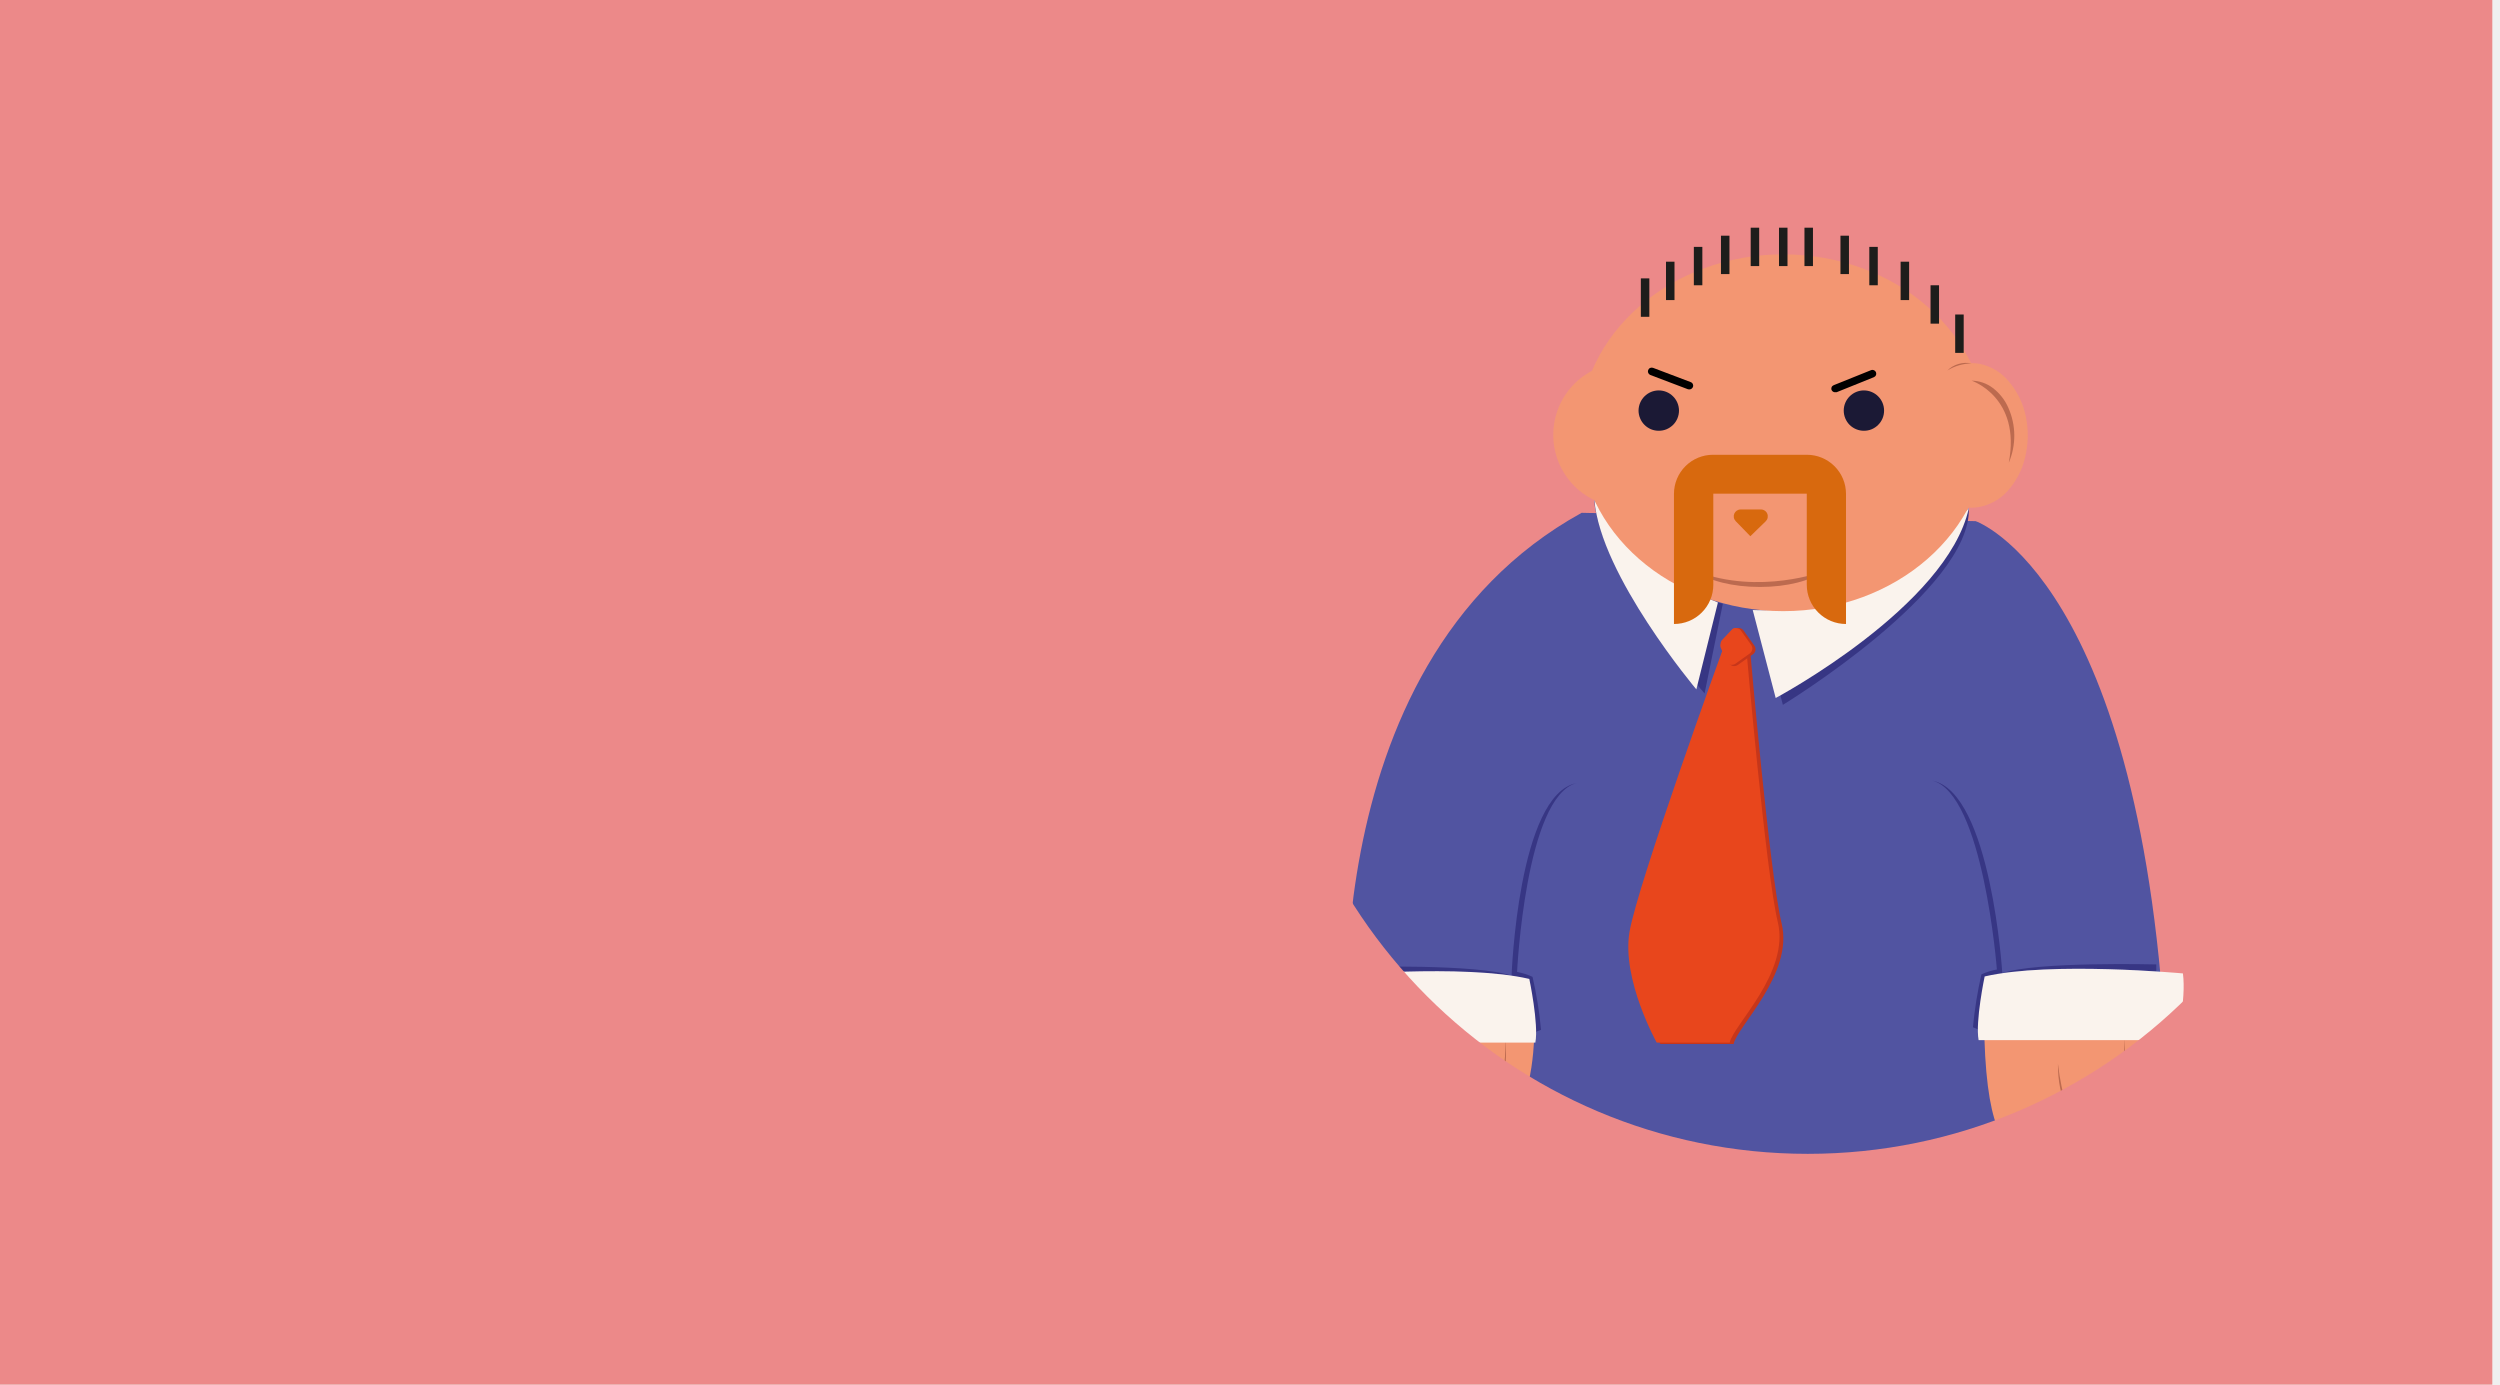
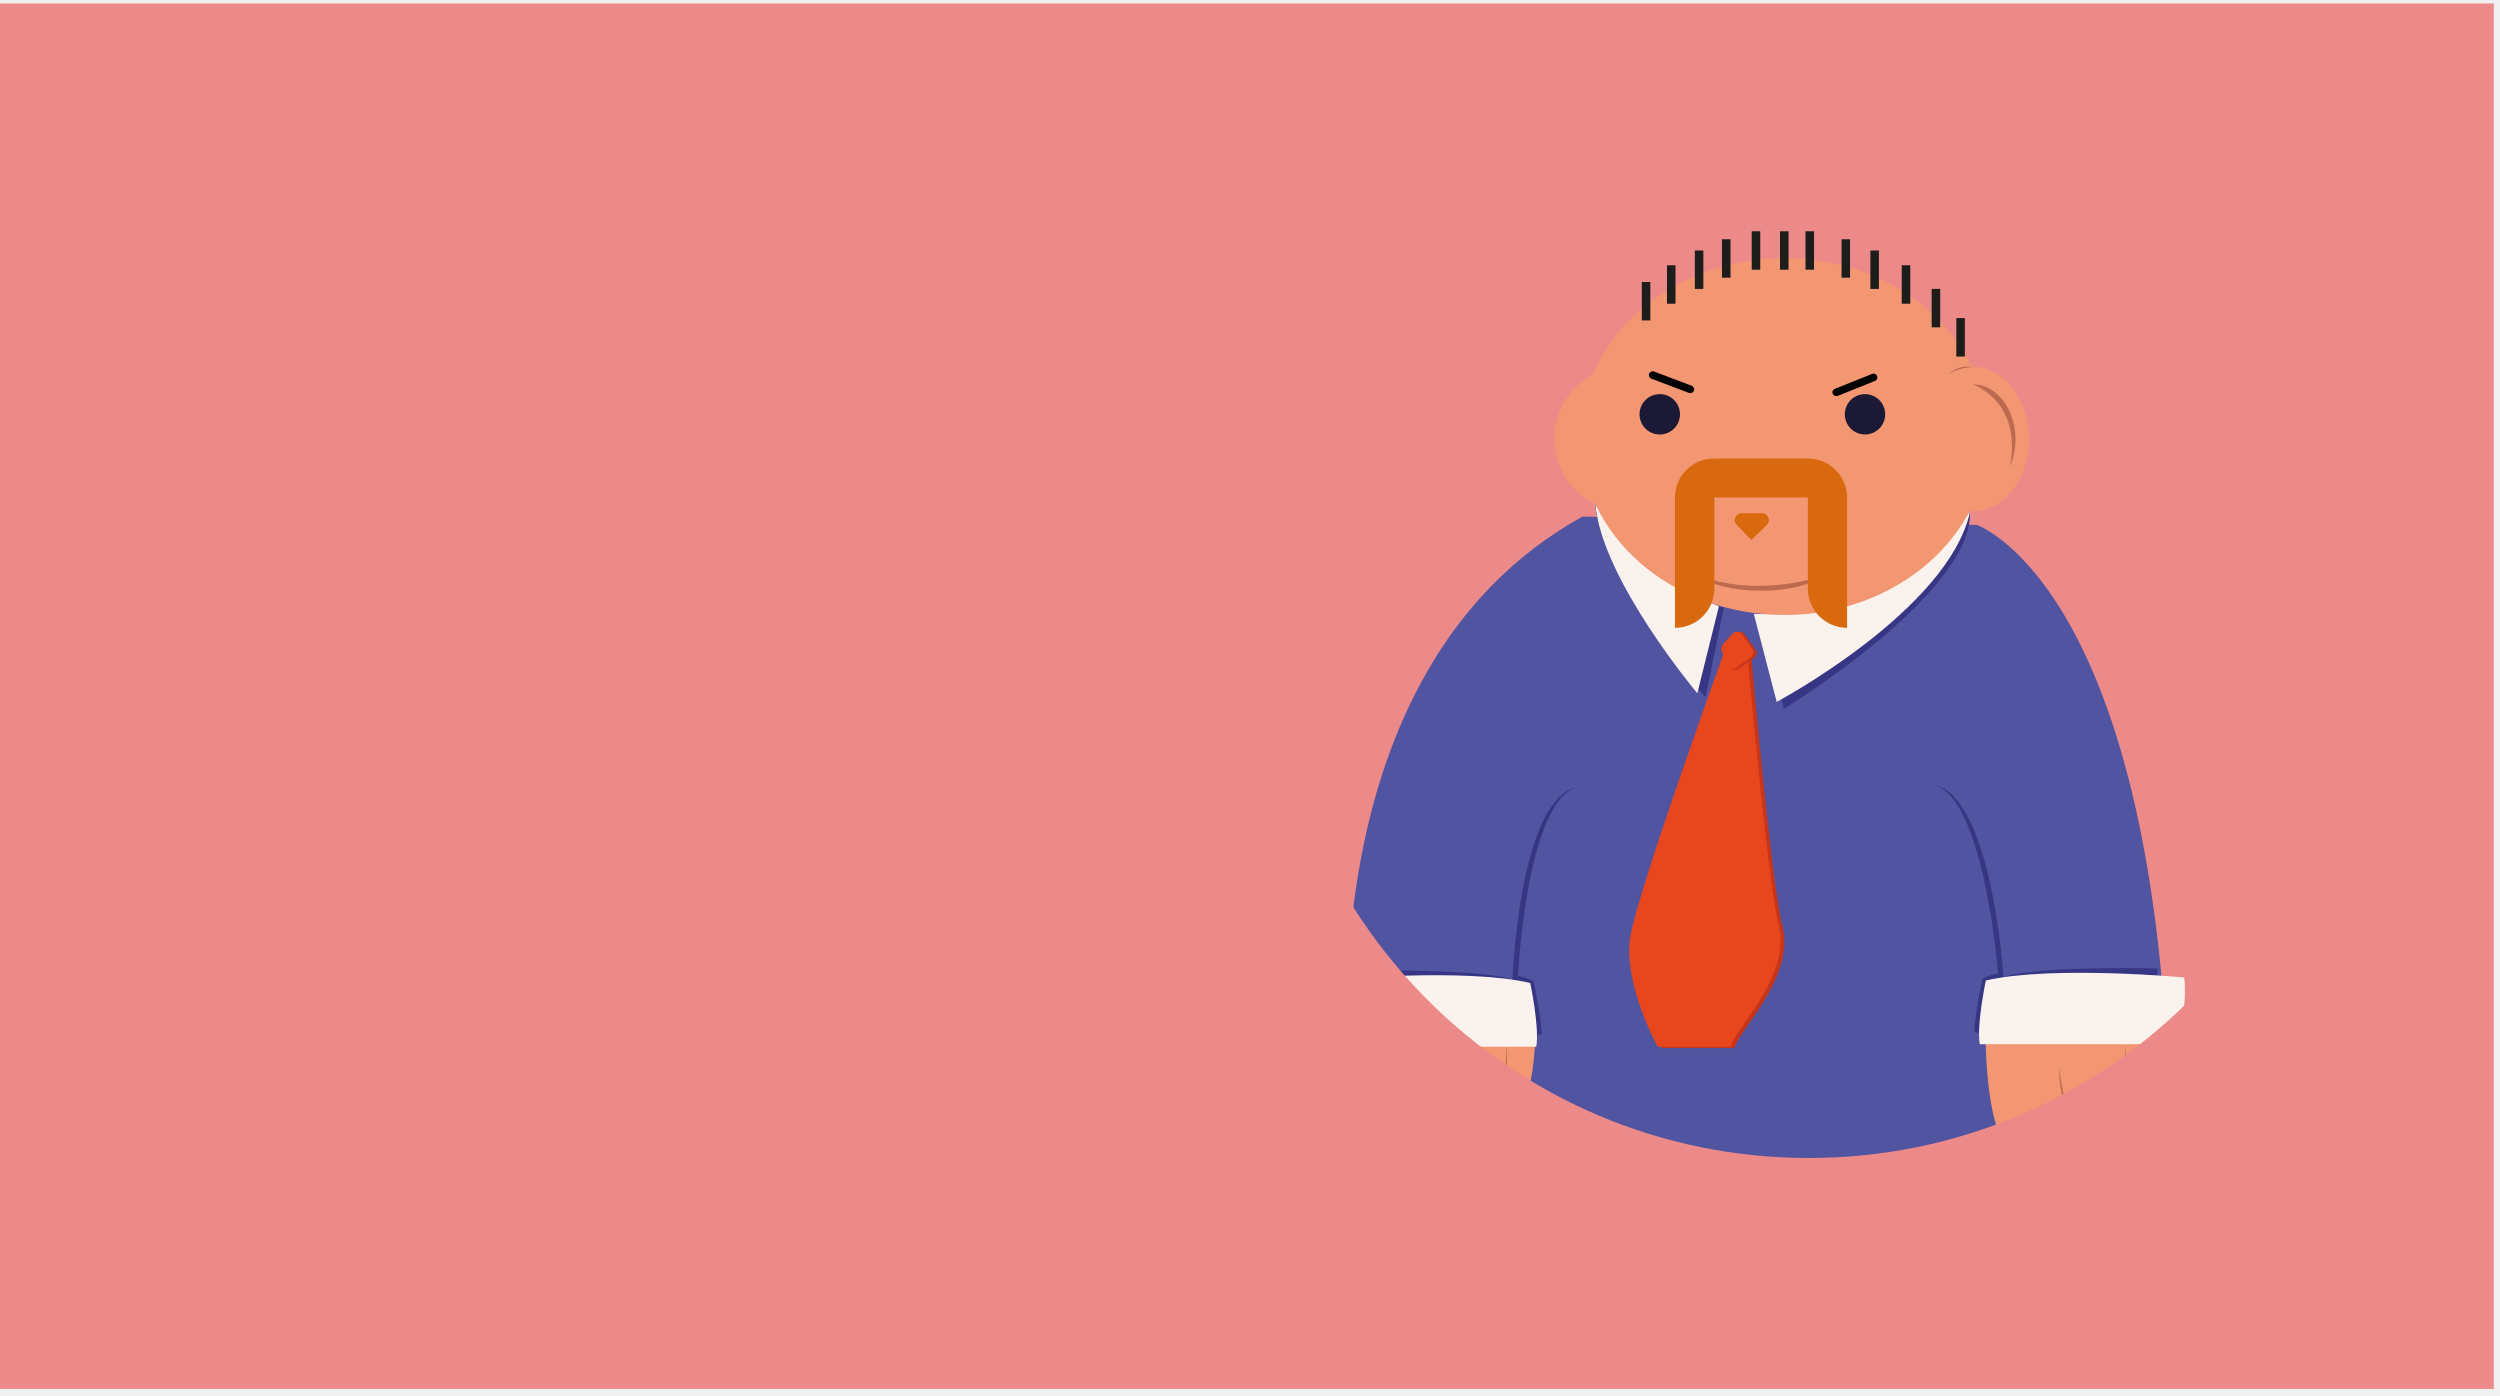
- <svg xmlns="http://www.w3.org/2000/svg" width="65" height="36" viewBox="0 0 65 36" fill="none">
-   <rect width="64.8" height="36" fill="#EC8989" />
-   <mask id="mask0_426_4" style="mask-type:alpha" maskUnits="userSpaceOnUse" x="33" y="2" width="28" height="28">
-     <path d="M61 16C61 23.732 54.732 30 47 30C39.268 30 33 23.732 33 16C33 8.268 39.268 2 47 2C54.732 2 61 8.268 61 16Z" fill="#EC8989" />
+ <svg xmlns="http://www.w3.org/2000/svg" width="86" height="48" viewBox="0 0 86 48" fill="none">
+   <rect y="0.119" width="85.786" height="47.659" fill="#EC8989" />
+   <mask id="mask0_426_4" style="mask-type:alpha" maskUnits="userSpaceOnUse" x="43" y="2" width="38" height="38">
+     <path d="M80.756 21.301C80.756 31.537 72.458 39.835 62.222 39.835C51.986 39.835 43.688 31.537 43.688 21.301C43.688 11.065 51.986 2.767 62.222 2.767C72.458 2.767 80.756 11.065 80.756 21.301Z" fill="#EC8989" />
  </mask>
  <g mask="url(#mask0_426_4)">
-     <path d="M35.075 27.937C35.075 27.937 33.872 17.33 41.123 13.333L51.367 13.55C51.367 13.55 55.745 15.048 56.333 27.674L46.172 32L35.075 27.937Z" fill="#5154A1" />
-     <path d="M51.19 13.211C51.19 13.211 48.842 16.18 45.75 16.038L46.355 18.326C46.355 18.326 51.261 15.336 51.19 13.211Z" fill="#373684" />
-     <path d="M51.19 13.211C51.19 13.211 48.663 16.003 45.571 15.861L46.168 18.148C46.168 18.148 50.629 15.769 51.19 13.211Z" fill="#FAF3ED" />
-     <path d="M44.794 15.696L44.319 18.03C44.319 18.03 41.613 14.965 41.447 13.001C41.445 13.001 43.771 15.539 44.794 15.696Z" fill="#373684" />
-     <path d="M44.666 15.665L44.105 17.924C44.105 17.924 41.613 14.962 41.454 13.001C42.221 14.201 43.344 15.133 44.666 15.665Z" fill="#FAF3ED" />
-     <path d="M45.505 16.918C45.505 16.918 46.004 22.689 46.322 24.008C46.64 25.326 45.163 26.689 45.074 27.144H43.17C43.17 27.144 42.258 25.507 42.461 24.273C42.664 23.038 44.922 16.845 44.922 16.845L45.505 16.918Z" fill="#C7361A" />
-     <path d="M45.405 16.882C45.405 16.882 45.904 22.653 46.222 23.972C46.541 25.29 45.061 26.653 44.972 27.108H43.075C43.075 27.108 42.161 25.471 42.366 24.237C42.571 23.002 44.82 16.807 44.82 16.807L45.405 16.882Z" fill="#E8461C" />
-     <path d="M44.816 16.668L45.087 16.378C45.103 16.361 45.123 16.347 45.145 16.339C45.167 16.33 45.19 16.326 45.213 16.328C45.237 16.329 45.261 16.336 45.282 16.348C45.302 16.359 45.32 16.375 45.333 16.394L45.613 16.787C45.626 16.804 45.635 16.823 45.64 16.844C45.645 16.864 45.646 16.886 45.642 16.906C45.639 16.927 45.632 16.947 45.621 16.965C45.61 16.983 45.595 16.998 45.578 17.01L45.185 17.288C45.166 17.302 45.144 17.311 45.121 17.315C45.097 17.32 45.073 17.32 45.05 17.315C45.027 17.308 45.006 17.297 44.988 17.282C44.97 17.266 44.956 17.247 44.946 17.224L44.785 16.842C44.776 16.813 44.776 16.781 44.785 16.752C44.787 16.721 44.797 16.692 44.816 16.668Z" fill="#C7361A" />
-     <path d="M44.765 16.649L45.028 16.369C45.044 16.353 45.062 16.34 45.083 16.331C45.105 16.326 45.128 16.326 45.149 16.331C45.172 16.332 45.194 16.338 45.214 16.349C45.234 16.36 45.251 16.376 45.264 16.395L45.534 16.775C45.545 16.791 45.554 16.809 45.558 16.828C45.562 16.848 45.562 16.868 45.558 16.888C45.555 16.908 45.547 16.928 45.536 16.945C45.526 16.962 45.512 16.978 45.496 16.989L45.121 17.257C45.101 17.27 45.08 17.279 45.057 17.283C45.034 17.288 45.011 17.288 44.988 17.283C44.966 17.277 44.946 17.265 44.928 17.25C44.911 17.235 44.897 17.216 44.889 17.195L44.734 16.826C44.725 16.798 44.725 16.768 44.734 16.74C44.735 16.707 44.746 16.676 44.765 16.649Z" fill="#E8461C" />
-     <path d="M42.264 13.188C42.017 13.188 41.773 13.14 41.545 13.045C41.316 12.95 41.109 12.812 40.934 12.637C40.76 12.462 40.622 12.255 40.527 12.026C40.433 11.798 40.385 11.553 40.385 11.306C40.385 10.808 40.583 10.33 40.935 9.977C41.288 9.625 41.766 9.427 42.264 9.427C42.763 9.427 43.242 9.625 43.594 9.977C43.947 10.33 44.146 10.808 44.146 11.306C44.146 11.806 43.948 12.284 43.595 12.637C43.242 12.99 42.764 13.188 42.264 13.188Z" fill="#F39672" />
-     <path d="M49.803 11.322C49.801 10.968 49.881 10.618 50.037 10.3C50.174 10.012 50.392 9.771 50.664 9.606C50.91 9.459 51.201 9.408 51.481 9.462C51.775 9.525 52.038 9.686 52.228 9.917C52.449 10.177 52.601 10.487 52.67 10.821C52.744 11.172 52.739 11.536 52.654 11.886C52.579 12.214 52.42 12.518 52.195 12.769C51.996 12.989 51.728 13.136 51.435 13.186C51.379 13.195 51.322 13.2 51.265 13.2C51.17 13.2 51.075 13.188 50.982 13.164C50.629 13.062 50.327 12.829 50.139 12.513C49.917 12.155 49.8 11.743 49.803 11.322Z" fill="#F39672" />
-     <path d="M46.364 15.89C43.434 15.89 41.063 13.816 41.063 11.252C41.063 8.687 43.44 6.613 46.364 6.613C49.289 6.613 51.666 8.687 51.666 11.252C51.666 13.816 49.295 15.89 46.364 15.89Z" fill="#F39672" />
-     <path d="M47.713 10.198C47.726 10.2 47.738 10.2 47.751 10.198L48.721 9.807C48.745 9.797 48.764 9.779 48.774 9.755C48.785 9.731 48.785 9.703 48.776 9.679C48.766 9.655 48.747 9.636 48.723 9.625C48.699 9.615 48.672 9.614 48.648 9.624L47.676 10.015C47.664 10.02 47.653 10.027 47.643 10.036C47.634 10.045 47.626 10.056 47.621 10.068C47.617 10.079 47.614 10.092 47.614 10.105C47.614 10.118 47.617 10.131 47.623 10.143C47.631 10.16 47.644 10.174 47.66 10.184C47.676 10.194 47.694 10.199 47.713 10.198Z" fill="black" />
-     <path d="M43.923 10.125C43.944 10.125 43.963 10.119 43.98 10.107C43.996 10.096 44.009 10.08 44.016 10.061C44.021 10.049 44.023 10.036 44.023 10.023C44.022 10.011 44.019 9.998 44.014 9.986C44.008 9.974 44.001 9.964 43.991 9.955C43.982 9.946 43.971 9.94 43.959 9.935L42.98 9.564C42.956 9.555 42.928 9.556 42.904 9.566C42.88 9.577 42.862 9.597 42.852 9.622C42.843 9.646 42.844 9.673 42.854 9.697C42.865 9.721 42.885 9.74 42.91 9.75L43.888 10.121C43.9 10.124 43.911 10.126 43.923 10.125Z" fill="black" />
-     <path d="M43.128 11.2C43.059 11.2 42.991 11.187 42.927 11.161C42.863 11.134 42.805 11.095 42.757 11.047C42.708 10.998 42.669 10.94 42.643 10.876C42.616 10.812 42.602 10.744 42.602 10.675C42.603 10.536 42.659 10.403 42.757 10.305C42.856 10.206 42.989 10.151 43.128 10.151C43.267 10.151 43.401 10.206 43.499 10.305C43.598 10.403 43.653 10.536 43.654 10.675C43.654 10.744 43.64 10.812 43.614 10.876C43.587 10.94 43.549 10.998 43.5 11.047C43.451 11.095 43.393 11.134 43.329 11.161C43.266 11.187 43.197 11.2 43.128 11.2Z" fill="#1B1935" />
-     <path d="M48.462 11.2C48.323 11.2 48.189 11.145 48.09 11.047C47.992 10.948 47.937 10.814 47.937 10.675C47.937 10.536 47.993 10.403 48.091 10.305C48.19 10.206 48.323 10.151 48.462 10.151C48.601 10.151 48.734 10.207 48.832 10.305C48.931 10.403 48.986 10.536 48.986 10.675C48.986 10.744 48.973 10.812 48.947 10.876C48.92 10.94 48.882 10.998 48.833 11.046C48.785 11.095 48.727 11.134 48.663 11.161C48.599 11.187 48.531 11.2 48.462 11.2Z" fill="#1B1935" />
-     <path d="M52.228 12.033C52.324 11.807 52.373 11.563 52.372 11.318C52.37 11.073 52.318 10.831 52.219 10.607C52.131 10.402 51.991 10.223 51.813 10.087C51.654 9.966 51.461 9.9 51.261 9.897C51.261 9.897 52.555 10.324 52.228 12.033Z" fill="#BC6A4F" />
-     <path d="M51.261 9.449C51.037 9.452 50.818 9.516 50.629 9.635C50.711 9.554 50.811 9.495 50.921 9.463C51.032 9.43 51.148 9.426 51.261 9.449Z" fill="#BC6A4F" />
-     <path d="M44.109 14.856C44.42 15.097 45.041 15.261 45.757 15.261C46.472 15.261 47.082 15.097 47.404 14.856C47.404 14.856 45.75 15.482 44.109 14.856Z" fill="#BC6A4F" />
-     <path d="M48.822 6.419H48.602V7.417H48.822V6.419Z" fill="#1D1D1B" />
-     <path d="M49.637 6.804H49.416V7.802H49.637V6.804Z" fill="#1D1D1B" />
-     <path d="M50.415 7.417H50.194V8.415H50.415V7.417Z" fill="#1D1D1B" />
-     <path d="M51.056 8.177H50.835V9.175H51.056V8.177Z" fill="#1D1D1B" />
-     <path d="M48.073 6.128H47.852V7.126H48.073V6.128Z" fill="#1D1D1B" />
-     <path d="M47.137 5.92H46.916V6.918H47.137V5.92Z" fill="#1D1D1B" />
-     <path d="M46.475 5.92H46.254V6.918H46.475V5.92Z" fill="#1D1D1B" />
-     <path d="M45.739 5.92H45.518V6.918H45.739V5.92Z" fill="#1D1D1B" />
-     <path d="M44.966 6.128H44.745V7.126H44.966V6.128Z" fill="#1D1D1B" />
-     <path d="M44.261 6.419H44.04V7.417H44.261V6.419Z" fill="#1D1D1B" />
-     <path d="M43.537 6.804H43.316V7.802H43.537V6.804Z" fill="#1D1D1B" />
-     <path d="M42.883 7.238H42.662V8.237H42.883V7.238Z" fill="#1D1D1B" />
-     <path d="M47.696 12.12C47.506 11.931 47.248 11.824 46.98 11.824H44.537C44.404 11.824 44.273 11.85 44.15 11.901C44.027 11.952 43.916 12.026 43.822 12.12C43.632 12.31 43.524 12.567 43.523 12.836V16.224C43.658 16.224 43.791 16.198 43.915 16.147C44.039 16.096 44.151 16.021 44.246 15.926C44.341 15.831 44.417 15.719 44.468 15.595C44.52 15.471 44.546 15.338 44.546 15.204V12.836H46.976V15.204C46.976 15.474 47.083 15.734 47.275 15.925C47.466 16.116 47.725 16.224 47.996 16.224V12.836C47.995 12.703 47.969 12.571 47.917 12.448C47.866 12.325 47.79 12.214 47.696 12.12Z" fill="#D8690E" />
-     <path d="M45.255 13.246H45.785C45.821 13.246 45.855 13.257 45.884 13.277C45.914 13.297 45.937 13.325 45.95 13.358C45.963 13.391 45.966 13.427 45.959 13.462C45.952 13.497 45.934 13.528 45.909 13.553L45.509 13.942L45.127 13.549C45.103 13.523 45.086 13.492 45.08 13.457C45.074 13.423 45.078 13.387 45.091 13.355C45.105 13.323 45.128 13.296 45.157 13.276C45.186 13.257 45.22 13.246 45.255 13.246Z" fill="#D8690E" />
-     <path d="M39.301 25.368C39.301 25.368 39.672 27.011 39.663 26.978C39.79 26.895 39.925 26.827 40.067 26.775C40.025 26.311 39.951 25.852 39.846 25.398C39.718 25.339 39.583 25.296 39.444 25.27C39.444 25.27 39.665 20.705 40.99 20.36C39.469 20.659 39.301 25.368 39.301 25.368Z" fill="#373684" />
-     <path d="M39.301 25.369C38.051 25.185 36.27 25.261 35.301 25.322V25.139C35.301 25.139 38.437 25.059 39.301 25.369Z" fill="#373684" />
-     <path d="M52.06 25.302C52.06 25.302 51.692 26.947 51.698 26.912C51.572 26.83 51.437 26.761 51.296 26.709C51.34 26.246 51.413 25.786 51.517 25.333C51.645 25.275 51.781 25.232 51.919 25.207C51.919 25.207 51.566 20.639 50.243 20.297C51.767 20.599 52.06 25.302 52.06 25.302Z" fill="#373684" />
-     <path d="M52.06 25.302C53.313 25.121 55.093 25.194 56.063 25.256V25.075C56.063 25.075 52.931 24.995 52.06 25.302Z" fill="#373684" />
+     <path d="M46.434 37.103C46.434 37.103 44.842 23.061 54.441 17.77L68.002 18.057C68.002 18.057 73.799 20.04 74.577 36.755L61.126 42.482L46.434 37.103Z" fill="#5154A1" />
+     <path d="M67.768 17.608C67.768 17.608 64.66 21.538 60.566 21.351L61.368 24.381C61.368 24.381 67.862 20.421 67.768 17.608Z" fill="#373684" />
+     <path d="M67.768 17.608C67.768 17.608 64.423 21.304 60.33 21.117L61.119 24.144C61.119 24.144 67.026 20.994 67.768 17.608Z" fill="#FAF3ED" />
+     <path d="M59.3 20.898L58.671 23.988C58.671 23.988 55.089 19.93 54.87 17.33C54.867 17.33 57.946 20.69 59.3 20.898Z" fill="#373684" />
+     <path d="M59.131 20.857L58.388 23.848C58.388 23.848 55.09 19.927 54.879 17.33C55.895 18.919 57.381 20.152 59.131 20.857Z" fill="#FAF3ED" />
+     <path d="M60.242 22.515C60.242 22.515 60.903 30.156 61.324 31.902C61.745 33.647 59.789 35.452 59.672 36.054H57.151C57.151 36.054 55.943 33.887 56.212 32.253C56.481 30.618 59.47 22.419 59.47 22.419L60.242 22.515Z" fill="#C7361A" />
+     <path d="M60.11 22.468C60.11 22.468 60.771 30.108 61.192 31.854C61.613 33.6 59.654 35.404 59.537 36.006H57.025C57.025 36.006 55.815 33.839 56.087 32.205C56.359 30.57 59.335 22.368 59.335 22.368L60.11 22.468Z" fill="#E8461C" />
+     <path d="M59.33 22.184L59.69 21.801C59.71 21.778 59.736 21.76 59.766 21.749C59.794 21.737 59.825 21.732 59.856 21.734C59.888 21.736 59.919 21.745 59.947 21.76C59.974 21.775 59.997 21.796 60.014 21.822L60.386 22.342C60.402 22.364 60.415 22.39 60.421 22.417C60.428 22.444 60.428 22.473 60.423 22.5C60.42 22.528 60.41 22.554 60.395 22.578C60.381 22.601 60.362 22.622 60.339 22.637L59.818 23.006C59.793 23.024 59.764 23.036 59.733 23.041C59.703 23.048 59.671 23.048 59.64 23.041C59.61 23.032 59.582 23.017 59.558 22.997C59.534 22.977 59.515 22.951 59.502 22.921L59.289 22.415C59.277 22.376 59.277 22.334 59.289 22.295C59.291 22.255 59.306 22.216 59.33 22.184Z" fill="#C7361A" />
+     <path d="M59.263 22.16L59.611 21.789C59.631 21.767 59.656 21.75 59.684 21.739C59.712 21.732 59.743 21.732 59.771 21.739C59.801 21.739 59.83 21.747 59.856 21.762C59.883 21.777 59.906 21.798 59.923 21.824L60.28 22.327C60.295 22.348 60.306 22.372 60.312 22.397C60.318 22.423 60.318 22.45 60.312 22.476C60.308 22.503 60.298 22.529 60.283 22.552C60.27 22.575 60.252 22.595 60.23 22.61L59.733 22.964C59.708 22.981 59.679 22.993 59.648 22.999C59.619 23.005 59.588 23.005 59.558 22.999C59.529 22.99 59.502 22.976 59.479 22.955C59.456 22.936 59.438 22.91 59.426 22.882L59.222 22.394C59.21 22.357 59.21 22.317 59.222 22.28C59.223 22.237 59.237 22.195 59.263 22.16Z" fill="#E8461C" />
+     <path d="M55.952 17.578C55.625 17.578 55.301 17.514 54.999 17.389C54.697 17.263 54.423 17.08 54.192 16.849C53.961 16.617 53.777 16.342 53.653 16.04C53.528 15.738 53.464 15.414 53.464 15.087C53.464 14.427 53.726 13.794 54.193 13.328C54.659 12.861 55.292 12.599 55.952 12.599C56.612 12.599 57.246 12.861 57.713 13.327C58.18 13.794 58.443 14.427 58.444 15.087C58.444 15.748 58.181 16.381 57.714 16.849C57.247 17.316 56.613 17.578 55.952 17.578Z" fill="#F39672" />
+     <path d="M65.932 15.107C65.93 14.638 66.036 14.175 66.242 13.753C66.424 13.373 66.712 13.054 67.073 12.835C67.398 12.641 67.783 12.573 68.154 12.645C68.543 12.728 68.891 12.941 69.143 13.247C69.435 13.591 69.636 14.002 69.728 14.443C69.826 14.909 69.819 15.39 69.707 15.853C69.607 16.288 69.398 16.691 69.099 17.022C68.835 17.314 68.481 17.509 68.093 17.575C68.019 17.587 67.943 17.593 67.868 17.593C67.742 17.593 67.616 17.578 67.494 17.546C67.026 17.41 66.626 17.102 66.377 16.683C66.083 16.21 65.929 15.664 65.932 15.107Z" fill="#F39672" />
+     <path d="M61.38 21.156C57.499 21.156 54.362 18.41 54.362 15.016C54.362 11.621 57.508 8.875 61.38 8.875C65.251 8.875 68.397 11.621 68.397 15.016C68.397 18.41 65.26 21.156 61.38 21.156Z" fill="#F39672" />
+     <path d="M63.166 13.621C63.182 13.623 63.199 13.623 63.215 13.621L64.499 13.103C64.531 13.09 64.557 13.065 64.57 13.033C64.584 13.002 64.585 12.966 64.572 12.934C64.559 12.902 64.534 12.876 64.502 12.862C64.471 12.849 64.435 12.848 64.403 12.861L63.116 13.378C63.1 13.384 63.085 13.393 63.073 13.405C63.061 13.417 63.051 13.432 63.044 13.448C63.038 13.464 63.034 13.481 63.035 13.498C63.035 13.515 63.039 13.532 63.046 13.548C63.057 13.57 63.074 13.589 63.095 13.602C63.116 13.615 63.141 13.621 63.166 13.621Z" fill="black" />
+     <path d="M58.149 13.523C58.175 13.523 58.202 13.515 58.224 13.499C58.245 13.484 58.262 13.463 58.272 13.438C58.278 13.422 58.281 13.405 58.28 13.388C58.28 13.371 58.276 13.354 58.269 13.339C58.261 13.323 58.251 13.309 58.239 13.298C58.226 13.286 58.212 13.277 58.196 13.271L56.9 12.78C56.868 12.768 56.832 12.769 56.8 12.783C56.768 12.797 56.743 12.823 56.731 12.856C56.718 12.889 56.719 12.925 56.734 12.957C56.748 12.988 56.774 13.013 56.807 13.026L58.102 13.517C58.117 13.522 58.133 13.524 58.149 13.523Z" fill="black" />
+     <path d="M57.096 14.947C57.004 14.947 56.914 14.929 56.83 14.894C56.745 14.859 56.668 14.807 56.604 14.743C56.539 14.678 56.488 14.601 56.453 14.517C56.418 14.432 56.4 14.342 56.4 14.251C56.401 14.067 56.474 13.89 56.605 13.76C56.735 13.63 56.912 13.558 57.096 13.558C57.28 13.558 57.456 13.63 57.587 13.76C57.717 13.89 57.791 14.067 57.792 14.251C57.792 14.342 57.774 14.432 57.739 14.517C57.704 14.601 57.653 14.678 57.588 14.743C57.523 14.807 57.447 14.859 57.362 14.894C57.278 14.929 57.187 14.947 57.096 14.947Z" fill="#1B1935" />
+     <path d="M64.157 14.947C63.972 14.947 63.795 14.873 63.665 14.743C63.534 14.612 63.461 14.435 63.461 14.251C63.462 14.067 63.535 13.89 63.666 13.76C63.796 13.63 63.973 13.558 64.157 13.558C64.341 13.558 64.517 13.631 64.647 13.761C64.777 13.891 64.85 14.067 64.85 14.251C64.85 14.342 64.833 14.432 64.798 14.517C64.763 14.601 64.712 14.678 64.648 14.742C64.584 14.807 64.507 14.858 64.423 14.893C64.338 14.928 64.248 14.947 64.157 14.947Z" fill="#1B1935" />
+     <path d="M69.142 16.049C69.27 15.75 69.335 15.427 69.333 15.102C69.331 14.777 69.262 14.457 69.131 14.16C69.013 13.889 68.828 13.652 68.593 13.473C68.383 13.313 68.126 13.225 67.862 13.222C67.862 13.222 69.575 13.786 69.142 16.049Z" fill="#BC6A4F" />
+     <path d="M67.862 12.629C67.566 12.632 67.276 12.717 67.025 12.875C67.134 12.768 67.267 12.69 67.413 12.647C67.559 12.604 67.713 12.598 67.862 12.629Z" fill="#BC6A4F" />
+     <path d="M58.394 19.787C58.806 20.106 59.628 20.322 60.575 20.322C61.523 20.322 62.33 20.106 62.757 19.787C62.757 19.787 60.567 20.615 58.394 19.787Z" fill="#BC6A4F" />
+     <path d="M64.634 8.617H64.341V9.939H64.634V8.617Z" fill="#1D1D1B" />
+     <path d="M65.713 9.126H65.42V10.448H65.713V9.126Z" fill="#1D1D1B" />
+     <path d="M66.743 9.938H66.45V11.26H66.743V9.938Z" fill="#1D1D1B" />
+     <path d="M67.591 10.943H67.298V12.265H67.591V10.943Z" fill="#1D1D1B" />
+     <path d="M63.642 8.231H63.35V9.553H63.642V8.231Z" fill="#1D1D1B" />
+     <path d="M62.403 7.956H62.11V9.278H62.403V7.956Z" fill="#1D1D1B" />
+     <path d="M61.526 7.956H61.233V9.278H61.526V7.956Z" fill="#1D1D1B" />
+     <path d="M60.552 7.956H60.259V9.278H60.552V7.956Z" fill="#1D1D1B" />
+     <path d="M59.529 8.231H59.236V9.553H59.529V8.231Z" fill="#1D1D1B" />
+     <path d="M58.595 8.617H58.303V9.939H58.595V8.617Z" fill="#1D1D1B" />
+     <path d="M57.637 9.126H57.344V10.448H57.637V9.126Z" fill="#1D1D1B" />
+     <path d="M56.771 9.701H56.478V11.023H56.771V9.701Z" fill="#1D1D1B" />
+     <path d="M63.143 16.164C62.891 15.913 62.55 15.773 62.195 15.773H58.961C58.785 15.772 58.611 15.807 58.449 15.874C58.286 15.941 58.138 16.04 58.014 16.164C57.762 16.416 57.62 16.756 57.619 17.112V21.597C57.797 21.598 57.973 21.563 58.137 21.495C58.301 21.427 58.45 21.328 58.576 21.203C58.702 21.077 58.802 20.928 58.87 20.764C58.938 20.6 58.973 20.424 58.973 20.246V17.112H62.19V20.246C62.19 20.605 62.332 20.948 62.585 21.202C62.839 21.455 63.182 21.597 63.54 21.597V17.112C63.54 16.935 63.504 16.761 63.436 16.598C63.368 16.436 63.268 16.288 63.143 16.164Z" fill="#D8690E" />
+     <path d="M59.911 17.654H60.613C60.66 17.655 60.706 17.669 60.745 17.695C60.783 17.722 60.813 17.759 60.831 17.803C60.849 17.846 60.853 17.894 60.843 17.94C60.833 17.986 60.81 18.028 60.777 18.061L60.247 18.575L59.742 18.055C59.709 18.021 59.688 17.979 59.68 17.934C59.671 17.888 59.676 17.841 59.694 17.799C59.713 17.756 59.743 17.72 59.781 17.694C59.82 17.668 59.865 17.655 59.911 17.654Z" fill="#D8690E" />
+     <path d="M52.029 33.702C52.029 33.702 52.52 35.878 52.508 35.834C52.676 35.724 52.855 35.634 53.044 35.565C52.987 34.952 52.89 34.343 52.751 33.743C52.582 33.664 52.403 33.607 52.219 33.574C52.219 33.574 52.511 27.529 54.266 27.073C52.251 27.468 52.029 33.702 52.029 33.702Z" fill="#373684" />
+     <path d="M52.029 33.704C50.374 33.461 48.017 33.561 46.733 33.642V33.4C46.733 33.4 50.886 33.295 52.029 33.704Z" fill="#373684" />
+     <path d="M68.921 33.615C68.921 33.615 68.433 35.794 68.442 35.747C68.275 35.638 68.096 35.547 67.909 35.478C67.967 34.865 68.064 34.256 68.202 33.656C68.372 33.579 68.55 33.523 68.734 33.489C68.734 33.489 68.266 27.442 66.515 26.989C68.532 27.39 68.921 33.615 68.921 33.615Z" fill="#373684" />
+     <path d="M68.921 33.615C70.579 33.375 72.936 33.472 74.219 33.554V33.314C74.219 33.314 70.073 33.209 68.921 33.615Z" fill="#373684" />
    <g clip-path="url(#clip0_426_4)">
-       <path d="M39.888 26.996C39.888 26.996 39.814 29.517 38.903 28.717C38.903 28.717 38.441 29.977 37.885 29.003C37.885 29.003 37.351 30.432 36.879 28.946C36.879 28.946 36.26 30.805 35.632 28.774C35.632 28.774 33.639 32.167 33.482 26.996L39.888 26.996Z" fill="#F39672" />
-       <path d="M39.146 26.995C39.146 27.633 39.059 28.247 38.901 28.717C38.901 28.717 39.219 28.217 39.146 26.995Z" fill="#BC6A4F" />
-       <path d="M38.045 26.996C38.095 28.398 37.885 29.003 37.885 29.003C37.885 29.003 38.203 28.491 38.045 26.996Z" fill="#BC6A4F" />
-       <path d="M37.125 26.995C37.11 27.695 37.025 28.369 36.879 28.945C36.973 28.696 37.045 28.39 37.087 28.051C37.13 27.712 37.143 27.35 37.125 26.995Z" fill="#BC6A4F" />
-       <path d="M35.394 27.651C35.44 28.07 35.522 28.454 35.631 28.774C35.557 28.664 35.497 28.501 35.455 28.303C35.413 28.105 35.392 27.879 35.394 27.651Z" fill="#BC6A4F" />
+       <path d="M52.806 35.858C52.806 35.858 52.709 39.196 51.501 38.137C51.501 38.137 50.89 39.804 50.154 38.515C50.154 38.515 49.447 40.406 48.822 38.44C48.822 38.44 48.003 40.901 47.171 38.213C47.171 38.213 44.534 42.704 44.326 35.858L52.806 35.858Z" fill="#F39672" />
+       <path d="M51.824 35.858C51.824 36.702 51.708 37.515 51.499 38.137C51.499 38.137 51.921 37.475 51.824 35.858Z" fill="#BC6A4F" />
+       <path d="M50.367 35.858C50.432 37.714 50.154 38.515 50.154 38.515C50.154 38.515 50.576 37.837 50.367 35.858Z" fill="#BC6A4F" />
+       <path d="M49.148 35.858C49.128 36.784 49.016 37.677 48.822 38.44C48.947 38.11 49.042 37.704 49.099 37.255C49.155 36.807 49.172 36.328 49.148 35.858Z" fill="#BC6A4F" />
+       <path d="M46.856 36.725C46.918 37.28 47.025 37.788 47.17 38.213C47.073 38.066 46.992 37.851 46.937 37.588C46.882 37.326 46.853 37.028 46.856 36.725Z" fill="#BC6A4F" />
    </g>
    <g clip-path="url(#clip1_426_4)">
-       <path d="M58 26.996C58 26.996 57.927 29.517 57.015 28.717C57.015 28.717 56.553 29.977 55.997 29.003C55.997 29.003 55.463 30.432 54.991 28.946C54.991 28.946 54.372 30.805 53.744 28.774C53.744 28.774 51.752 32.167 51.595 26.996L58 26.996Z" fill="#F39672" />
-       <path d="M57.258 26.995C57.258 27.633 57.171 28.247 57.013 28.717C57.013 28.717 57.331 28.217 57.258 26.995Z" fill="#BC6A4F" />
-       <path d="M56.158 26.996C56.207 28.398 55.997 29.003 55.997 29.003C55.997 29.003 56.316 28.491 56.158 26.996Z" fill="#BC6A4F" />
-       <path d="M55.237 26.995C55.222 27.695 55.137 28.369 54.991 28.945C55.085 28.696 55.157 28.39 55.2 28.051C55.243 27.712 55.255 27.35 55.237 26.995Z" fill="#BC6A4F" />
-       <path d="M53.506 27.651C53.553 28.07 53.634 28.454 53.743 28.774C53.67 28.664 53.609 28.501 53.567 28.303C53.525 28.105 53.504 27.879 53.506 27.651Z" fill="#BC6A4F" />
+       <path d="M76.784 35.858C76.784 35.858 76.687 39.196 75.48 38.137C75.48 38.137 74.869 39.804 74.133 38.515C74.133 38.515 73.426 40.406 72.801 38.44C72.801 38.44 71.982 40.901 71.15 38.213C71.15 38.213 68.512 42.704 68.304 35.858L76.784 35.858Z" fill="#F39672" />
+       <path d="M75.802 35.858C75.803 36.702 75.687 37.515 75.478 38.137C75.478 38.137 75.899 37.475 75.802 35.858Z" fill="#BC6A4F" />
+       <path d="M74.345 35.858C74.411 37.714 74.133 38.515 74.133 38.515C74.133 38.515 74.554 37.837 74.345 35.858Z" fill="#BC6A4F" />
+       <path d="M73.126 35.858C73.107 36.784 72.994 37.677 72.801 38.44C72.926 38.11 73.021 37.704 73.077 37.255C73.134 36.807 73.151 36.328 73.126 35.858Z" fill="#BC6A4F" />
+       <path d="M70.834 36.725C70.896 37.28 71.004 37.788 71.148 38.213C71.051 38.066 70.971 37.851 70.915 37.588C70.86 37.326 70.832 37.028 70.834 36.725Z" fill="#BC6A4F" />
    </g>
-     <path d="M34.777 27.108C34.777 27.108 34.516 26.075 34.607 25.372C34.607 25.372 38.053 25.054 39.762 25.452C39.762 25.452 40.01 26.627 39.919 27.108H34.777Z" fill="#FAF3ED" />
-     <path d="M56.586 27.043C56.586 27.043 56.847 26.011 56.756 25.309C56.756 25.309 53.311 24.991 51.601 25.388C51.601 25.388 51.354 26.564 51.444 27.043H56.586Z" fill="#FAF3ED" />
+     <path d="M46.04 36.007C46.04 36.007 45.695 34.638 45.815 33.708C45.815 33.708 50.376 33.287 52.64 33.814C52.64 33.814 52.967 35.369 52.847 36.007H46.04Z" fill="#FAF3ED" />
+     <path d="M74.912 35.921C74.912 35.921 75.257 34.555 75.137 33.625C75.137 33.625 70.576 33.204 68.313 33.73C68.313 33.73 67.985 35.286 68.105 35.921H74.912Z" fill="#FAF3ED" />
  </g>
  <defs>
    <clipPath id="clip0_426_4">
-       <rect width="6.405" height="2.871" fill="white" transform="translate(39.8877 29.8672) rotate(-180)" />
+       <rect width="8.48" height="3.801" fill="white" transform="translate(52.8057 39.6592) rotate(-180)" />
    </clipPath>
    <clipPath id="clip1_426_4">
-       <rect width="6.405" height="2.871" fill="white" transform="translate(58 29.8672) rotate(-180)" />
+       <rect width="8.48" height="3.801" fill="white" transform="translate(76.7842 39.6592) rotate(-180)" />
    </clipPath>
  </defs>
</svg>
